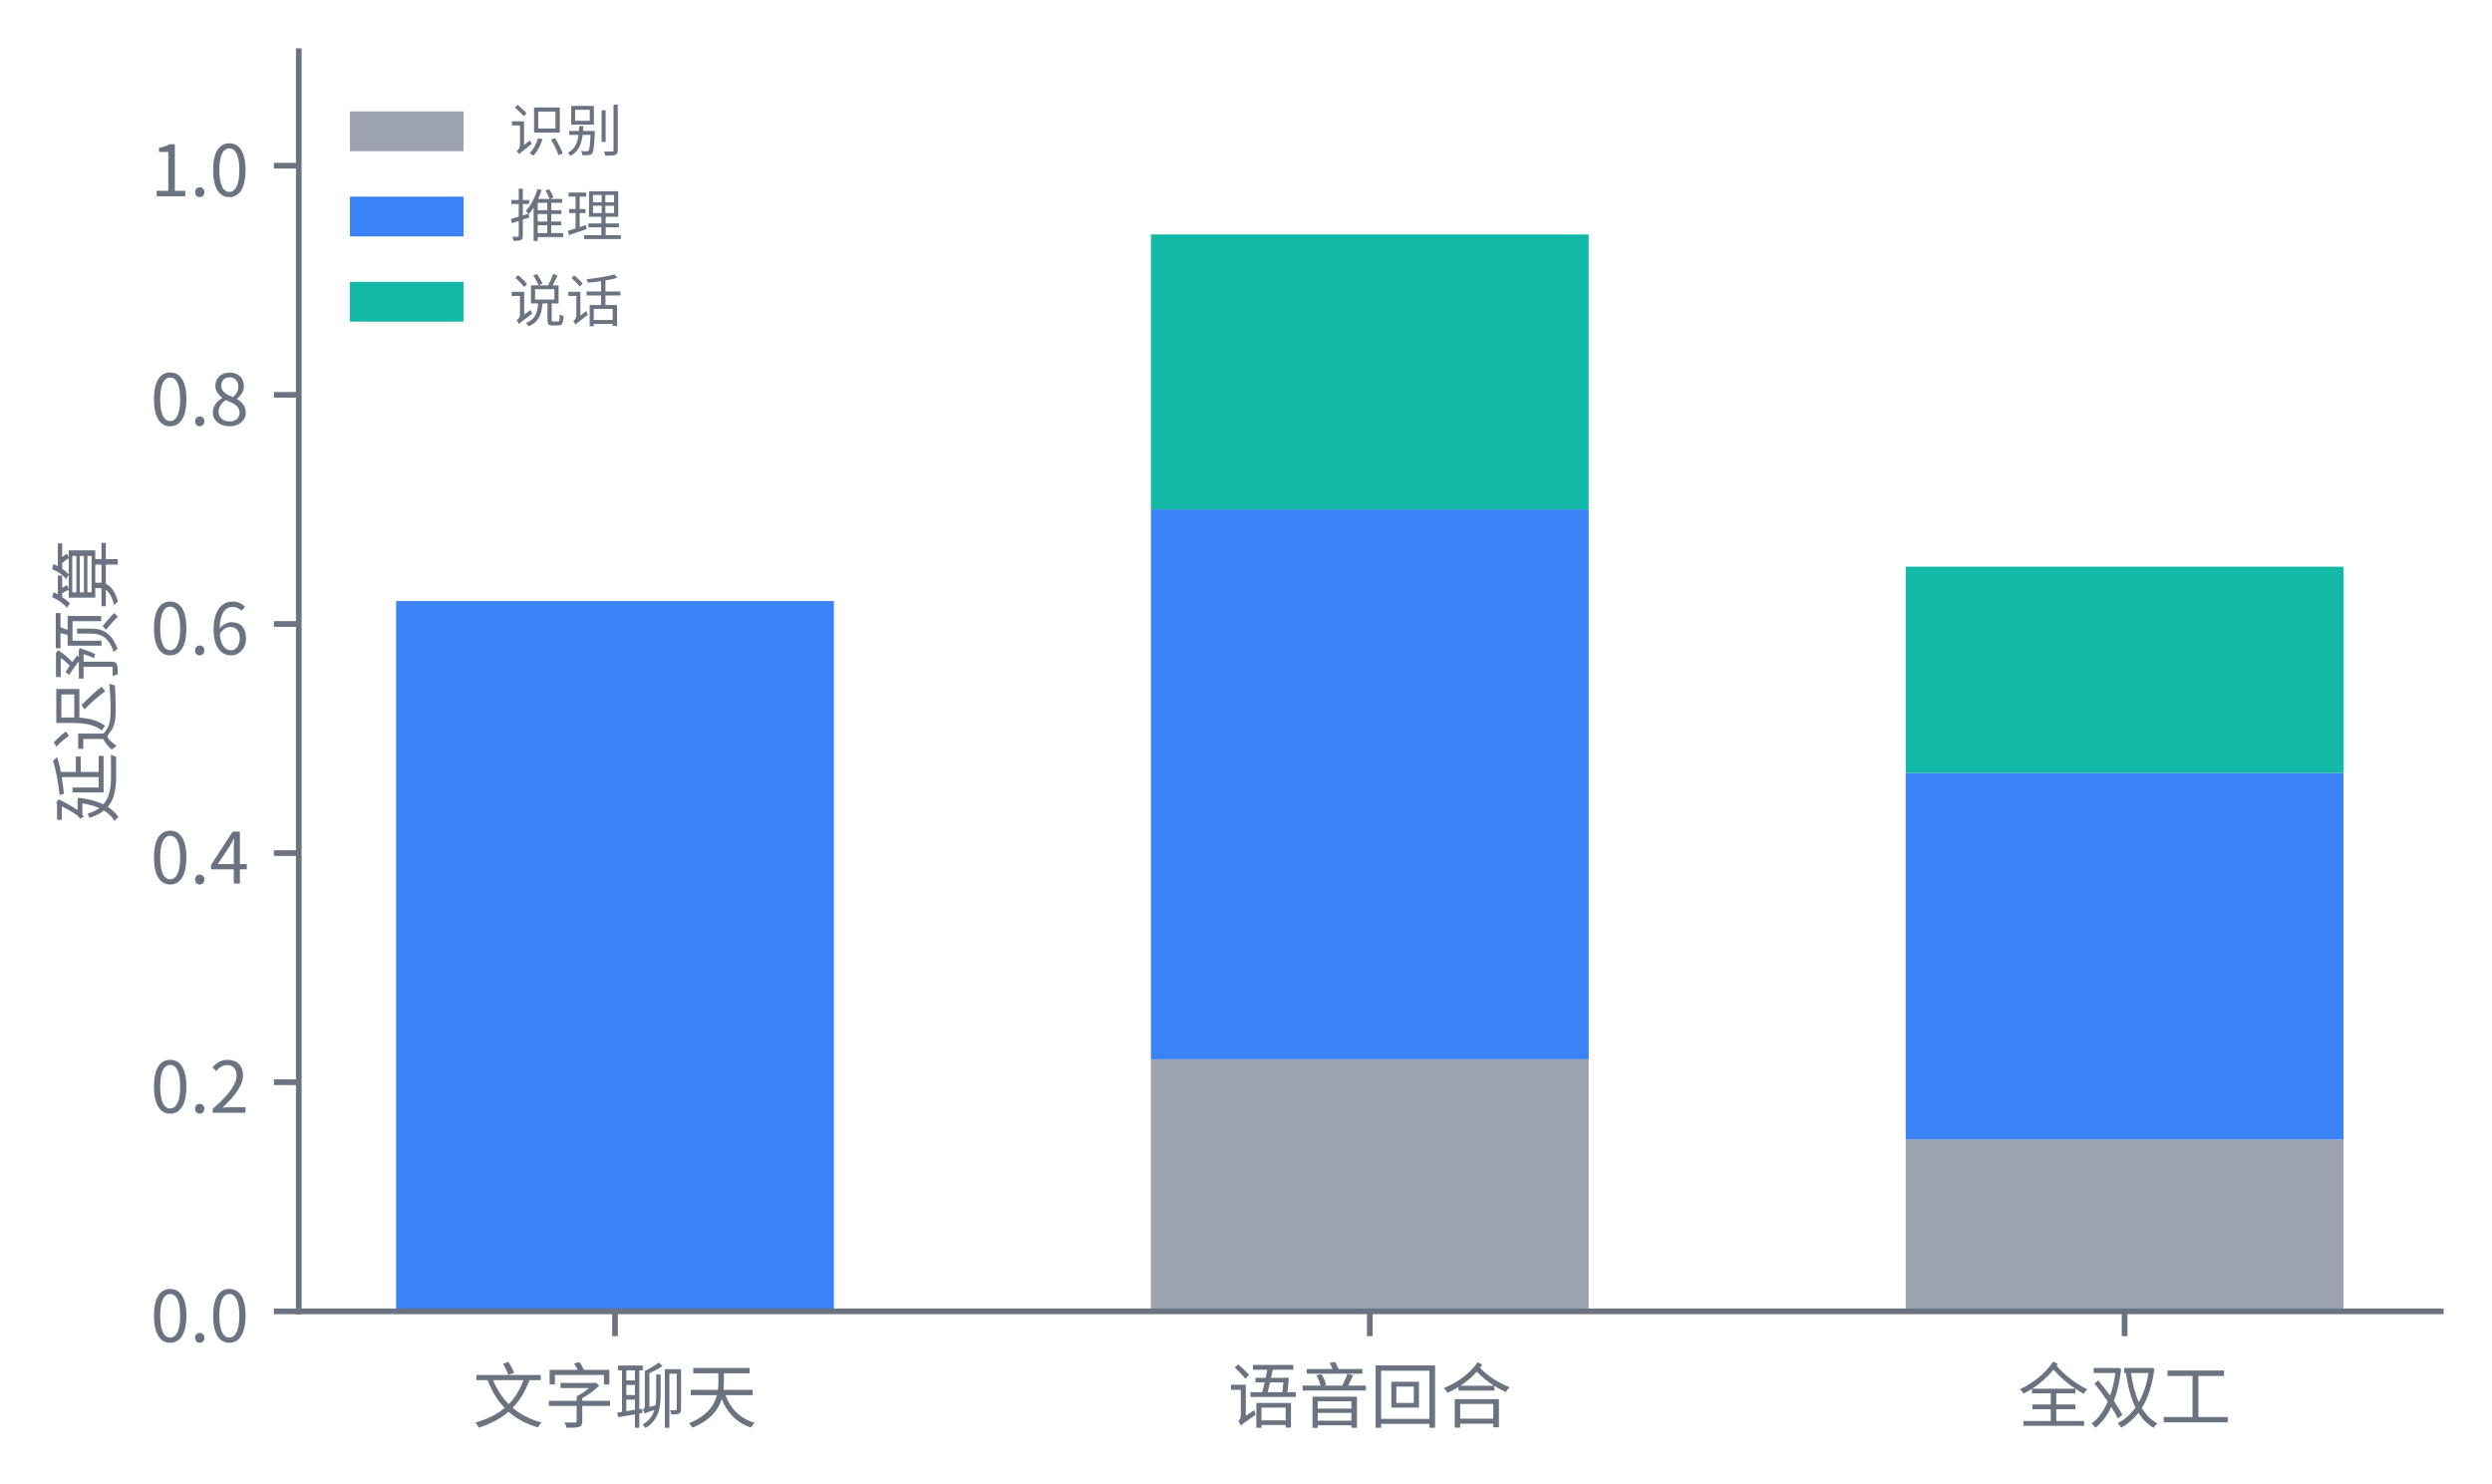
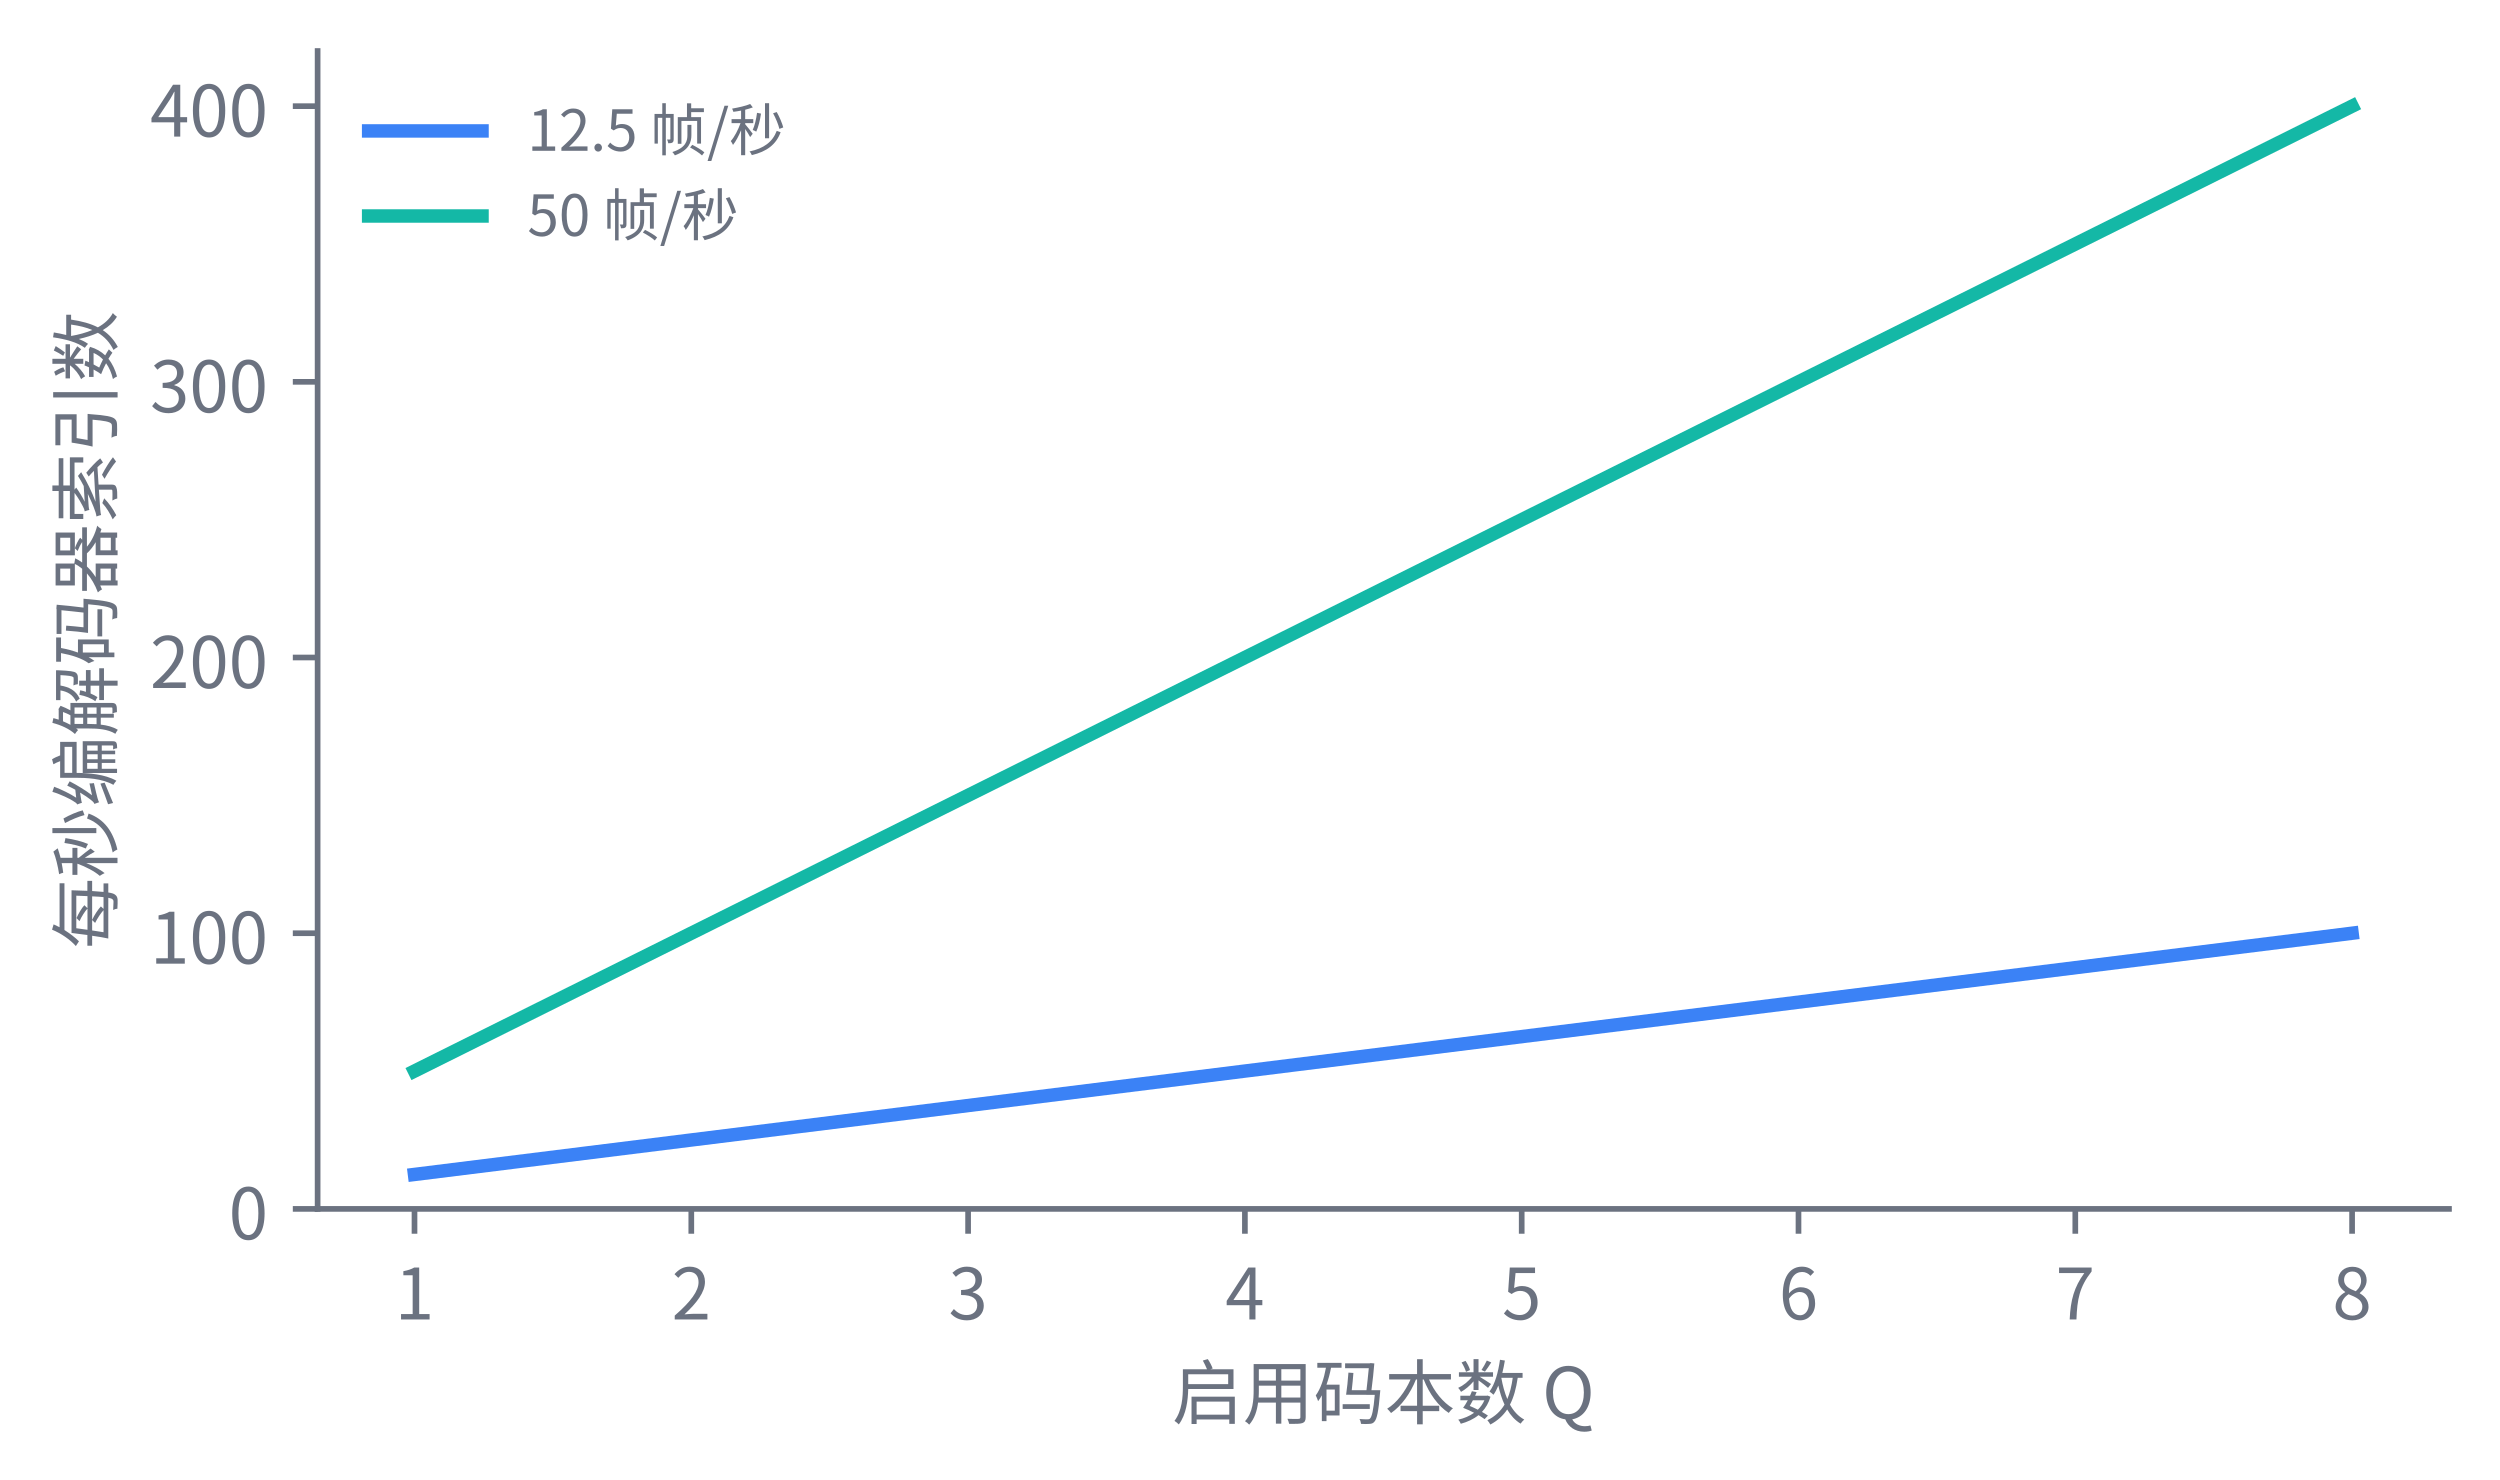
- <svg xmlns="http://www.w3.org/2000/svg" xmlns:xlink="http://www.w3.org/1999/xlink" width="350.748pt" height="208.799pt" viewBox="0 0 350.748 208.799" version="1.1">
+ <svg xmlns="http://www.w3.org/2000/svg" xmlns:xlink="http://www.w3.org/1999/xlink" width="352.8pt" height="208.8pt" viewBox="0 0 352.8 208.8" version="1.1">
  <defs>
    <style type="text/css">*{stroke-linejoin: round; stroke-linecap: butt}</style>
  </defs>
  <g id="figure_1">
    <g id="patch_1">
-       <path d="M 0 208.799  L 350.748 208.799  L 350.748 0  L 0 0  L 0 208.799  z " style="fill: none" />
+       <path d="M 0 208.8 L 352.8 208.8 L 352.8 0 L 0 0 L 0 208.8 z " style="fill: none" />
    </g>
    <g id="axes_1">
      <g id="patch_2">
-         <path d="M 42.052 184.599  L 343.548 184.599  L 343.548 7.2  L 42.052 7.2  L 42.052 184.599  z " style="fill: none" />
-       </g>
-       <g id="patch_3">
-         <path d="M 55.756 184.599  L 117.372 184.599  L 117.372 184.599  L 55.756 184.599  z " clip-path="url(#pefb6f2170b)" style="fill: #9ca3af" />
-       </g>
-       <g id="patch_4">
-         <path d="M 161.991 184.599  L 223.608 184.599  L 223.608 149.119  L 161.991 149.119  z " clip-path="url(#pefb6f2170b)" style="fill: #9ca3af" />
-       </g>
-       <g id="patch_5">
-         <path d="M 268.227 184.599  L 329.843 184.599  L 329.843 160.408  L 268.227 160.408  z " clip-path="url(#pefb6f2170b)" style="fill: #9ca3af" />
-       </g>
-       <g id="patch_6">
-         <path d="M 55.756 184.599  L 117.372 184.599  L 117.372 84.611  L 55.756 84.611  z " clip-path="url(#pefb6f2170b)" style="fill: #3b82f6" />
-       </g>
-       <g id="patch_7">
-         <path d="M 161.991 149.119  L 223.608 149.119  L 223.608 71.709  L 161.991 71.709  z " clip-path="url(#pefb6f2170b)" style="fill: #3b82f6" />
-       </g>
-       <g id="patch_8">
-         <path d="M 268.227 160.408  L 329.843 160.408  L 329.843 108.801  L 268.227 108.801  z " clip-path="url(#pefb6f2170b)" style="fill: #3b82f6" />
-       </g>
-       <g id="patch_9">
-         <path d="M 55.756 84.611  L 117.372 84.611  L 117.372 84.611  L 55.756 84.611  z " clip-path="url(#pefb6f2170b)" style="fill: #14b8a6" />
-       </g>
-       <g id="patch_10">
-         <path d="M 161.991 71.709  L 223.608 71.709  L 223.608 33.004  L 161.991 33.004  z " clip-path="url(#pefb6f2170b)" style="fill: #14b8a6" />
-       </g>
-       <g id="patch_11">
-         <path d="M 268.227 108.801  L 329.843 108.801  L 329.843 79.772  L 268.227 79.772  z " clip-path="url(#pefb6f2170b)" style="fill: #14b8a6" />
+         <path d="M 44.822 170.6 L 345.6 170.6 L 345.6 7.2 L 44.822 7.2 L 44.822 170.6 z " style="fill: none" />
      </g>
      <g id="matplotlib.axis_1">
        <g id="xtick_1">
          <g id="line2d_1">
            <defs>
-               <path id="m422d50d409" d="M 0 0  L 0 3.5  " style="stroke: #6b7280; stroke-width: 0.8" />
+               <path id="m2a5fe82c19" d="M 0 0 L 0 3.5 " style="stroke: #6b7280; stroke-width: 0.8" />
            </defs>
            <g>
-               <use xlink:href="#m422d50d409" x="86.564" y="184.599" style="fill: #6b7280; stroke: #6b7280; stroke-width: 0.8" />
+               <use xlink:href="#m2a5fe82c19" x="58.494" y="170.6" style="fill: #6b7280; stroke: #6b7280; stroke-width: 0.8" />
            </g>
          </g>
          <g id="text_1">
-             <text style="font-size: 10px; font-family: 'PingFang SC', 'Heiti SC', 'STHeiti', 'Noto Sans CJK SC', 'Microsoft YaHei', 'SimHei', 'Arial Unicode MS', 'DejaVu Sans', sans-serif; text-anchor: middle; fill: #6b7280" x="86.564" y="200.199" transform="rotate(-0 86.5642 200.1992)">文字聊天</text>
+             <text style="font-size: 10px; font-family: 'PingFang SC', 'Heiti SC', 'STHeiti', 'Noto Sans CJK SC', 'Microsoft YaHei', 'SimHei', 'Arial Unicode MS', 'DejaVu Sans', sans-serif; text-anchor: middle; fill: #6b7280" x="58.494" y="186.2" transform="rotate(-0 58.49361 186.2)">1</text>
          </g>
        </g>
        <g id="xtick_2">
          <g id="line2d_2">
            <g>
-               <use xlink:href="#m422d50d409" x="192.8" y="184.599" style="fill: #6b7280; stroke: #6b7280; stroke-width: 0.8" />
+               <use xlink:href="#m2a5fe82c19" x="97.556" y="170.6" style="fill: #6b7280; stroke: #6b7280; stroke-width: 0.8" />
            </g>
          </g>
          <g id="text_2">
-             <text style="font-size: 10px; font-family: 'PingFang SC', 'Heiti SC', 'STHeiti', 'Noto Sans CJK SC', 'Microsoft YaHei', 'SimHei', 'Arial Unicode MS', 'DejaVu Sans', sans-serif; text-anchor: middle; fill: #6b7280" x="192.8" y="200.199" transform="rotate(-0 192.7996 200.1992)">语音回合</text>
+             <text style="font-size: 10px; font-family: 'PingFang SC', 'Heiti SC', 'STHeiti', 'Noto Sans CJK SC', 'Microsoft YaHei', 'SimHei', 'Arial Unicode MS', 'DejaVu Sans', sans-serif; text-anchor: middle; fill: #6b7280" x="97.556" y="186.2" transform="rotate(-0 97.5557 186.2)">2</text>
          </g>
        </g>
        <g id="xtick_3">
          <g id="line2d_3">
            <g>
-               <use xlink:href="#m422d50d409" x="299.035" y="184.599" style="fill: #6b7280; stroke: #6b7280; stroke-width: 0.8" />
+               <use xlink:href="#m2a5fe82c19" x="136.618" y="170.6" style="fill: #6b7280; stroke: #6b7280; stroke-width: 0.8" />
            </g>
          </g>
          <g id="text_3">
-             <text style="font-size: 10px; font-family: 'PingFang SC', 'Heiti SC', 'STHeiti', 'Noto Sans CJK SC', 'Microsoft YaHei', 'SimHei', 'Arial Unicode MS', 'DejaVu Sans', sans-serif; text-anchor: middle; fill: #6b7280" x="299.035" y="200.199" transform="rotate(-0 299.035 200.1992)">全双工</text>
+             <text style="font-size: 10px; font-family: 'PingFang SC', 'Heiti SC', 'STHeiti', 'Noto Sans CJK SC', 'Microsoft YaHei', 'SimHei', 'Arial Unicode MS', 'DejaVu Sans', sans-serif; text-anchor: middle; fill: #6b7280" x="136.618" y="186.2" transform="rotate(-0 136.6178 186.2)">3</text>
          </g>
+         </g>
+         <g id="xtick_4">
+           <g id="line2d_4">
+             <g>
+               <use xlink:href="#m2a5fe82c19" x="175.68" y="170.6" style="fill: #6b7280; stroke: #6b7280; stroke-width: 0.8" />
+             </g>
+           </g>
+           <g id="text_4">
+             <text style="font-size: 10px; font-family: 'PingFang SC', 'Heiti SC', 'STHeiti', 'Noto Sans CJK SC', 'Microsoft YaHei', 'SimHei', 'Arial Unicode MS', 'DejaVu Sans', sans-serif; text-anchor: middle; fill: #6b7280" x="175.68" y="186.2" transform="rotate(-0 175.6799 186.2)">4</text>
+           </g>
+         </g>
+         <g id="xtick_5">
+           <g id="line2d_5">
+             <g>
+               <use xlink:href="#m2a5fe82c19" x="214.742" y="170.6" style="fill: #6b7280; stroke: #6b7280; stroke-width: 0.8" />
+             </g>
+           </g>
+           <g id="text_5">
+             <text style="font-size: 10px; font-family: 'PingFang SC', 'Heiti SC', 'STHeiti', 'Noto Sans CJK SC', 'Microsoft YaHei', 'SimHei', 'Arial Unicode MS', 'DejaVu Sans', sans-serif; text-anchor: middle; fill: #6b7280" x="214.742" y="186.2" transform="rotate(-0 214.742 186.2)">5</text>
+           </g>
+         </g>
+         <g id="xtick_6">
+           <g id="line2d_6">
+             <g>
+               <use xlink:href="#m2a5fe82c19" x="253.804" y="170.6" style="fill: #6b7280; stroke: #6b7280; stroke-width: 0.8" />
+             </g>
+           </g>
+           <g id="text_6">
+             <text style="font-size: 10px; font-family: 'PingFang SC', 'Heiti SC', 'STHeiti', 'Noto Sans CJK SC', 'Microsoft YaHei', 'SimHei', 'Arial Unicode MS', 'DejaVu Sans', sans-serif; text-anchor: middle; fill: #6b7280" x="253.804" y="186.2" transform="rotate(-0 253.8041 186.2)">6</text>
+           </g>
+         </g>
+         <g id="xtick_7">
+           <g id="line2d_7">
+             <g>
+               <use xlink:href="#m2a5fe82c19" x="292.866" y="170.6" style="fill: #6b7280; stroke: #6b7280; stroke-width: 0.8" />
+             </g>
+           </g>
+           <g id="text_7">
+             <text style="font-size: 10px; font-family: 'PingFang SC', 'Heiti SC', 'STHeiti', 'Noto Sans CJK SC', 'Microsoft YaHei', 'SimHei', 'Arial Unicode MS', 'DejaVu Sans', sans-serif; text-anchor: middle; fill: #6b7280" x="292.866" y="186.2" transform="rotate(-0 292.8662 186.2)">7</text>
+           </g>
+         </g>
+         <g id="xtick_8">
+           <g id="line2d_8">
+             <g>
+               <use xlink:href="#m2a5fe82c19" x="331.928" y="170.6" style="fill: #6b7280; stroke: #6b7280; stroke-width: 0.8" />
+             </g>
+           </g>
+           <g id="text_8">
+             <text style="font-size: 10px; font-family: 'PingFang SC', 'Heiti SC', 'STHeiti', 'Noto Sans CJK SC', 'Microsoft YaHei', 'SimHei', 'Arial Unicode MS', 'DejaVu Sans', sans-serif; text-anchor: middle; fill: #6b7280" x="331.928" y="186.2" transform="rotate(-0 331.9283 186.2)">8</text>
+           </g>
+         </g>
+         <g id="text_9">
+           <text style="font-size: 10px; font-family: 'PingFang SC', 'Heiti SC', 'STHeiti', 'Noto Sans CJK SC', 'Microsoft YaHei', 'SimHei', 'Arial Unicode MS', 'DejaVu Sans', sans-serif; text-anchor: middle; fill: #6b7280" x="195.211" y="200.2" transform="rotate(-0 195.2109 200.2)">启用码本数 Q</text>
        </g>
      </g>
      <g id="matplotlib.axis_2">
        <g id="ytick_1">
-           <g id="line2d_4">
+           <g id="line2d_9">
            <defs>
-               <path id="mb4e5d28385" d="M 0 0  L -3.5 0  " style="stroke: #6b7280; stroke-width: 0.8" />
+               <path id="m7519e8a5eb" d="M 0 0 L -3.5 0 " style="stroke: #6b7280; stroke-width: 0.8" />
            </defs>
            <g>
-               <use xlink:href="#mb4e5d28385" x="42.052" y="184.599" style="fill: #6b7280; stroke: #6b7280; stroke-width: 0.8" />
+               <use xlink:href="#m7519e8a5eb" x="44.822" y="170.6" style="fill: #6b7280; stroke: #6b7280; stroke-width: 0.8" />
            </g>
          </g>
-           <g id="text_4">
-             <text style="font-size: 10px; font-family: 'PingFang SC', 'Heiti SC', 'STHeiti', 'Noto Sans CJK SC', 'Microsoft YaHei', 'SimHei', 'Arial Unicode MS', 'DejaVu Sans', sans-serif; text-anchor: end; fill: #6b7280" x="35.052" y="188.899" transform="rotate(-0 35.05156 188.8992)">0.0</text>
+           <g id="text_10">
+             <text style="font-size: 10px; font-family: 'PingFang SC', 'Heiti SC', 'STHeiti', 'Noto Sans CJK SC', 'Microsoft YaHei', 'SimHei', 'Arial Unicode MS', 'DejaVu Sans', sans-serif; text-anchor: end; fill: #6b7280" x="37.822" y="174.9" transform="rotate(-0 37.82187 174.9)">0</text>
          </g>
        </g>
        <g id="ytick_2">
-           <g id="line2d_5">
+           <g id="line2d_10">
            <g>
-               <use xlink:href="#mb4e5d28385" x="42.052" y="152.345" style="fill: #6b7280; stroke: #6b7280; stroke-width: 0.8" />
+               <use xlink:href="#m7519e8a5eb" x="44.822" y="131.695" style="fill: #6b7280; stroke: #6b7280; stroke-width: 0.8" />
            </g>
          </g>
-           <g id="text_5">
-             <text style="font-size: 10px; font-family: 'PingFang SC', 'Heiti SC', 'STHeiti', 'Noto Sans CJK SC', 'Microsoft YaHei', 'SimHei', 'Arial Unicode MS', 'DejaVu Sans', sans-serif; text-anchor: end; fill: #6b7280" x="35.052" y="156.645" transform="rotate(-0 35.05156 156.6448)">0.2</text>
+           <g id="text_11">
+             <text style="font-size: 10px; font-family: 'PingFang SC', 'Heiti SC', 'STHeiti', 'Noto Sans CJK SC', 'Microsoft YaHei', 'SimHei', 'Arial Unicode MS', 'DejaVu Sans', sans-serif; text-anchor: end; fill: #6b7280" x="37.822" y="135.995" transform="rotate(-0 37.82187 135.9952)">100</text>
          </g>
        </g>
        <g id="ytick_3">
-           <g id="line2d_6">
+           <g id="line2d_11">
            <g>
-               <use xlink:href="#mb4e5d28385" x="42.052" y="120.09" style="fill: #6b7280; stroke: #6b7280; stroke-width: 0.8" />
+               <use xlink:href="#m7519e8a5eb" x="44.822" y="92.79" style="fill: #6b7280; stroke: #6b7280; stroke-width: 0.8" />
            </g>
          </g>
-           <g id="text_6">
-             <text style="font-size: 10px; font-family: 'PingFang SC', 'Heiti SC', 'STHeiti', 'Noto Sans CJK SC', 'Microsoft YaHei', 'SimHei', 'Arial Unicode MS', 'DejaVu Sans', sans-serif; text-anchor: end; fill: #6b7280" x="35.052" y="124.39" transform="rotate(-0 35.05156 124.3904)">0.4</text>
+           <g id="text_12">
+             <text style="font-size: 10px; font-family: 'PingFang SC', 'Heiti SC', 'STHeiti', 'Noto Sans CJK SC', 'Microsoft YaHei', 'SimHei', 'Arial Unicode MS', 'DejaVu Sans', sans-serif; text-anchor: end; fill: #6b7280" x="37.822" y="97.09" transform="rotate(-0 37.82187 97.09048)">200</text>
          </g>
        </g>
        <g id="ytick_4">
-           <g id="line2d_7">
+           <g id="line2d_12">
            <g>
-               <use xlink:href="#mb4e5d28385" x="42.052" y="87.836" style="fill: #6b7280; stroke: #6b7280; stroke-width: 0.8" />
+               <use xlink:href="#m7519e8a5eb" x="44.822" y="53.886" style="fill: #6b7280; stroke: #6b7280; stroke-width: 0.8" />
            </g>
          </g>
-           <g id="text_7">
-             <text style="font-size: 10px; font-family: 'PingFang SC', 'Heiti SC', 'STHeiti', 'Noto Sans CJK SC', 'Microsoft YaHei', 'SimHei', 'Arial Unicode MS', 'DejaVu Sans', sans-serif; text-anchor: end; fill: #6b7280" x="35.052" y="92.136" transform="rotate(-0 35.05156 92.13601)">0.6</text>
+           <g id="text_13">
+             <text style="font-size: 10px; font-family: 'PingFang SC', 'Heiti SC', 'STHeiti', 'Noto Sans CJK SC', 'Microsoft YaHei', 'SimHei', 'Arial Unicode MS', 'DejaVu Sans', sans-serif; text-anchor: end; fill: #6b7280" x="37.822" y="58.186" transform="rotate(-0 37.82187 58.18571)">300</text>
          </g>
        </g>
        <g id="ytick_5">
-           <g id="line2d_8">
+           <g id="line2d_13">
            <g>
-               <use xlink:href="#mb4e5d28385" x="42.052" y="55.582" style="fill: #6b7280; stroke: #6b7280; stroke-width: 0.8" />
+               <use xlink:href="#m7519e8a5eb" x="44.822" y="14.981" style="fill: #6b7280; stroke: #6b7280; stroke-width: 0.8" />
            </g>
          </g>
-           <g id="text_8">
-             <text style="font-size: 10px; font-family: 'PingFang SC', 'Heiti SC', 'STHeiti', 'Noto Sans CJK SC', 'Microsoft YaHei', 'SimHei', 'Arial Unicode MS', 'DejaVu Sans', sans-serif; text-anchor: end; fill: #6b7280" x="35.052" y="59.882" transform="rotate(-0 35.05156 59.88161)">0.8</text>
+           <g id="text_14">
+             <text style="font-size: 10px; font-family: 'PingFang SC', 'Heiti SC', 'STHeiti', 'Noto Sans CJK SC', 'Microsoft YaHei', 'SimHei', 'Arial Unicode MS', 'DejaVu Sans', sans-serif; text-anchor: end; fill: #6b7280" x="37.822" y="19.281" transform="rotate(-0 37.82187 19.28095)">400</text>
          </g>
        </g>
-         <g id="ytick_6">
-           <g id="line2d_9">
-             <g>
-               <use xlink:href="#mb4e5d28385" x="42.052" y="23.327" style="fill: #6b7280; stroke: #6b7280; stroke-width: 0.8" />
-             </g>
-           </g>
-           <g id="text_9">
-             <text style="font-size: 10px; font-family: 'PingFang SC', 'Heiti SC', 'STHeiti', 'Noto Sans CJK SC', 'Microsoft YaHei', 'SimHei', 'Arial Unicode MS', 'DejaVu Sans', sans-serif; text-anchor: end; fill: #6b7280" x="35.052" y="27.627" transform="rotate(-0 35.05156 27.6272)">1.0</text>
-           </g>
-         </g>
-         <g id="text_10">
-           <text style="font-size: 10px; font-family: 'PingFang SC', 'Heiti SC', 'STHeiti', 'Noto Sans CJK SC', 'Microsoft YaHei', 'SimHei', 'Arial Unicode MS', 'DejaVu Sans', sans-serif; text-anchor: middle; fill: #6b7280" x="15.8" y="95.9" transform="rotate(-90 15.8 95.89961)">延迟预算</text>
+         <g id="text_15">
+           <text style="font-size: 10px; font-family: 'PingFang SC', 'Heiti SC', 'STHeiti', 'Noto Sans CJK SC', 'Microsoft YaHei', 'SimHei', 'Arial Unicode MS', 'DejaVu Sans', sans-serif; text-anchor: middle; fill: #6b7280" x="15.8" y="88.9" transform="rotate(-90 15.8 88.9)">每秒编解码器索引数</text>
        </g>
      </g>
-       <g id="patch_12">
-         <path d="M 42.052 184.599  L 42.052 7.2  " style="fill: none; stroke: #6b7280; stroke-width: 0.8; stroke-linejoin: miter; stroke-linecap: square" />
+       <g id="line2d_14">
+         <path d="M 58.494 165.737 L 97.556 160.874 L 175.68 151.148 L 331.928 131.695 " clip-path="url(#p6718c63bdf)" style="fill: none; stroke: #3b82f6; stroke-width: 1.9; stroke-linecap: square" />
      </g>
-       <g id="patch_13">
-         <path d="M 42.052 184.599  L 343.548 184.599  " style="fill: none; stroke: #6b7280; stroke-width: 0.8; stroke-linejoin: miter; stroke-linecap: square" />
+       <g id="line2d_15">
+         <path d="M 58.494 151.148 L 97.556 131.695 L 175.68 92.79 L 331.928 14.981 " clip-path="url(#p6718c63bdf)" style="fill: none; stroke: #14b8a6; stroke-width: 1.9; stroke-linecap: square" />
+       </g>
+       <g id="patch_3">
+         <path d="M 44.822 170.6 L 44.822 7.2 " style="fill: none; stroke: #6b7280; stroke-width: 0.8; stroke-linejoin: miter; stroke-linecap: square" />
+       </g>
+       <g id="patch_4">
+         <path d="M 44.822 170.6 L 345.6 170.6 " style="fill: none; stroke: #6b7280; stroke-width: 0.8; stroke-linejoin: miter; stroke-linecap: square" />
      </g>
      <g id="legend_1">
-         <g id="patch_14">
-           <path d="M 49.252 21.28  L 65.252 21.28  L 65.252 15.68  L 49.252 15.68  z " style="fill: #9ca3af" />
+         <g id="line2d_16">
+           <path d="M 52.022 18.48 L 60.022 18.48 L 68.022 18.48 " style="fill: none; stroke: #3b82f6; stroke-width: 1.9; stroke-linecap: square" />
        </g>
-         <g id="text_11">
-           <text style="font-size: 8px; font-family: 'PingFang SC', 'Heiti SC', 'STHeiti', 'Noto Sans CJK SC', 'Microsoft YaHei', 'SimHei', 'Arial Unicode MS', 'DejaVu Sans', sans-serif; text-anchor: start; fill: #6b7280" x="71.652" y="21.28" transform="rotate(-0 71.65156 21.28)">识别</text>
+         <g id="text_16">
+           <text style="font-size: 8px; font-family: 'PingFang SC', 'Heiti SC', 'STHeiti', 'Noto Sans CJK SC', 'Microsoft YaHei', 'SimHei', 'Arial Unicode MS', 'DejaVu Sans', sans-serif; text-anchor: start; fill: #6b7280" x="74.422" y="21.28" transform="rotate(-0 74.42188 21.28)">12.5 帧/秒</text>
        </g>
-         <g id="patch_15">
-           <path d="M 49.252 33.28  L 65.252 33.28  L 65.252 27.68  L 49.252 27.68  z " style="fill: #3b82f6" />
+         <g id="line2d_17">
+           <path d="M 52.022 30.48 L 60.022 30.48 L 68.022 30.48 " style="fill: none; stroke: #14b8a6; stroke-width: 1.9; stroke-linecap: square" />
        </g>
-         <g id="text_12">
-           <text style="font-size: 8px; font-family: 'PingFang SC', 'Heiti SC', 'STHeiti', 'Noto Sans CJK SC', 'Microsoft YaHei', 'SimHei', 'Arial Unicode MS', 'DejaVu Sans', sans-serif; text-anchor: start; fill: #6b7280" x="71.652" y="33.28" transform="rotate(-0 71.65156 33.28)">推理</text>
-         </g>
-         <g id="patch_16">
-           <path d="M 49.252 45.28  L 65.252 45.28  L 65.252 39.68  L 49.252 39.68  z " style="fill: #14b8a6" />
-         </g>
-         <g id="text_13">
-           <text style="font-size: 8px; font-family: 'PingFang SC', 'Heiti SC', 'STHeiti', 'Noto Sans CJK SC', 'Microsoft YaHei', 'SimHei', 'Arial Unicode MS', 'DejaVu Sans', sans-serif; text-anchor: start; fill: #6b7280" x="71.652" y="45.28" transform="rotate(-0 71.65156 45.28)">说话</text>
+         <g id="text_17">
+           <text style="font-size: 8px; font-family: 'PingFang SC', 'Heiti SC', 'STHeiti', 'Noto Sans CJK SC', 'Microsoft YaHei', 'SimHei', 'Arial Unicode MS', 'DejaVu Sans', sans-serif; text-anchor: start; fill: #6b7280" x="74.422" y="33.28" transform="rotate(-0 74.42188 33.28)">50 帧/秒</text>
        </g>
      </g>
    </g>
  </g>
  <defs>
-     <clipPath id="pefb6f2170b">
-       <rect x="42.052" y="7.2" width="301.496" height="177.399" />
+     <clipPath id="p6718c63bdf">
+       <rect x="44.822" y="7.2" width="300.778" height="163.4" />
    </clipPath>
  </defs>
</svg>
